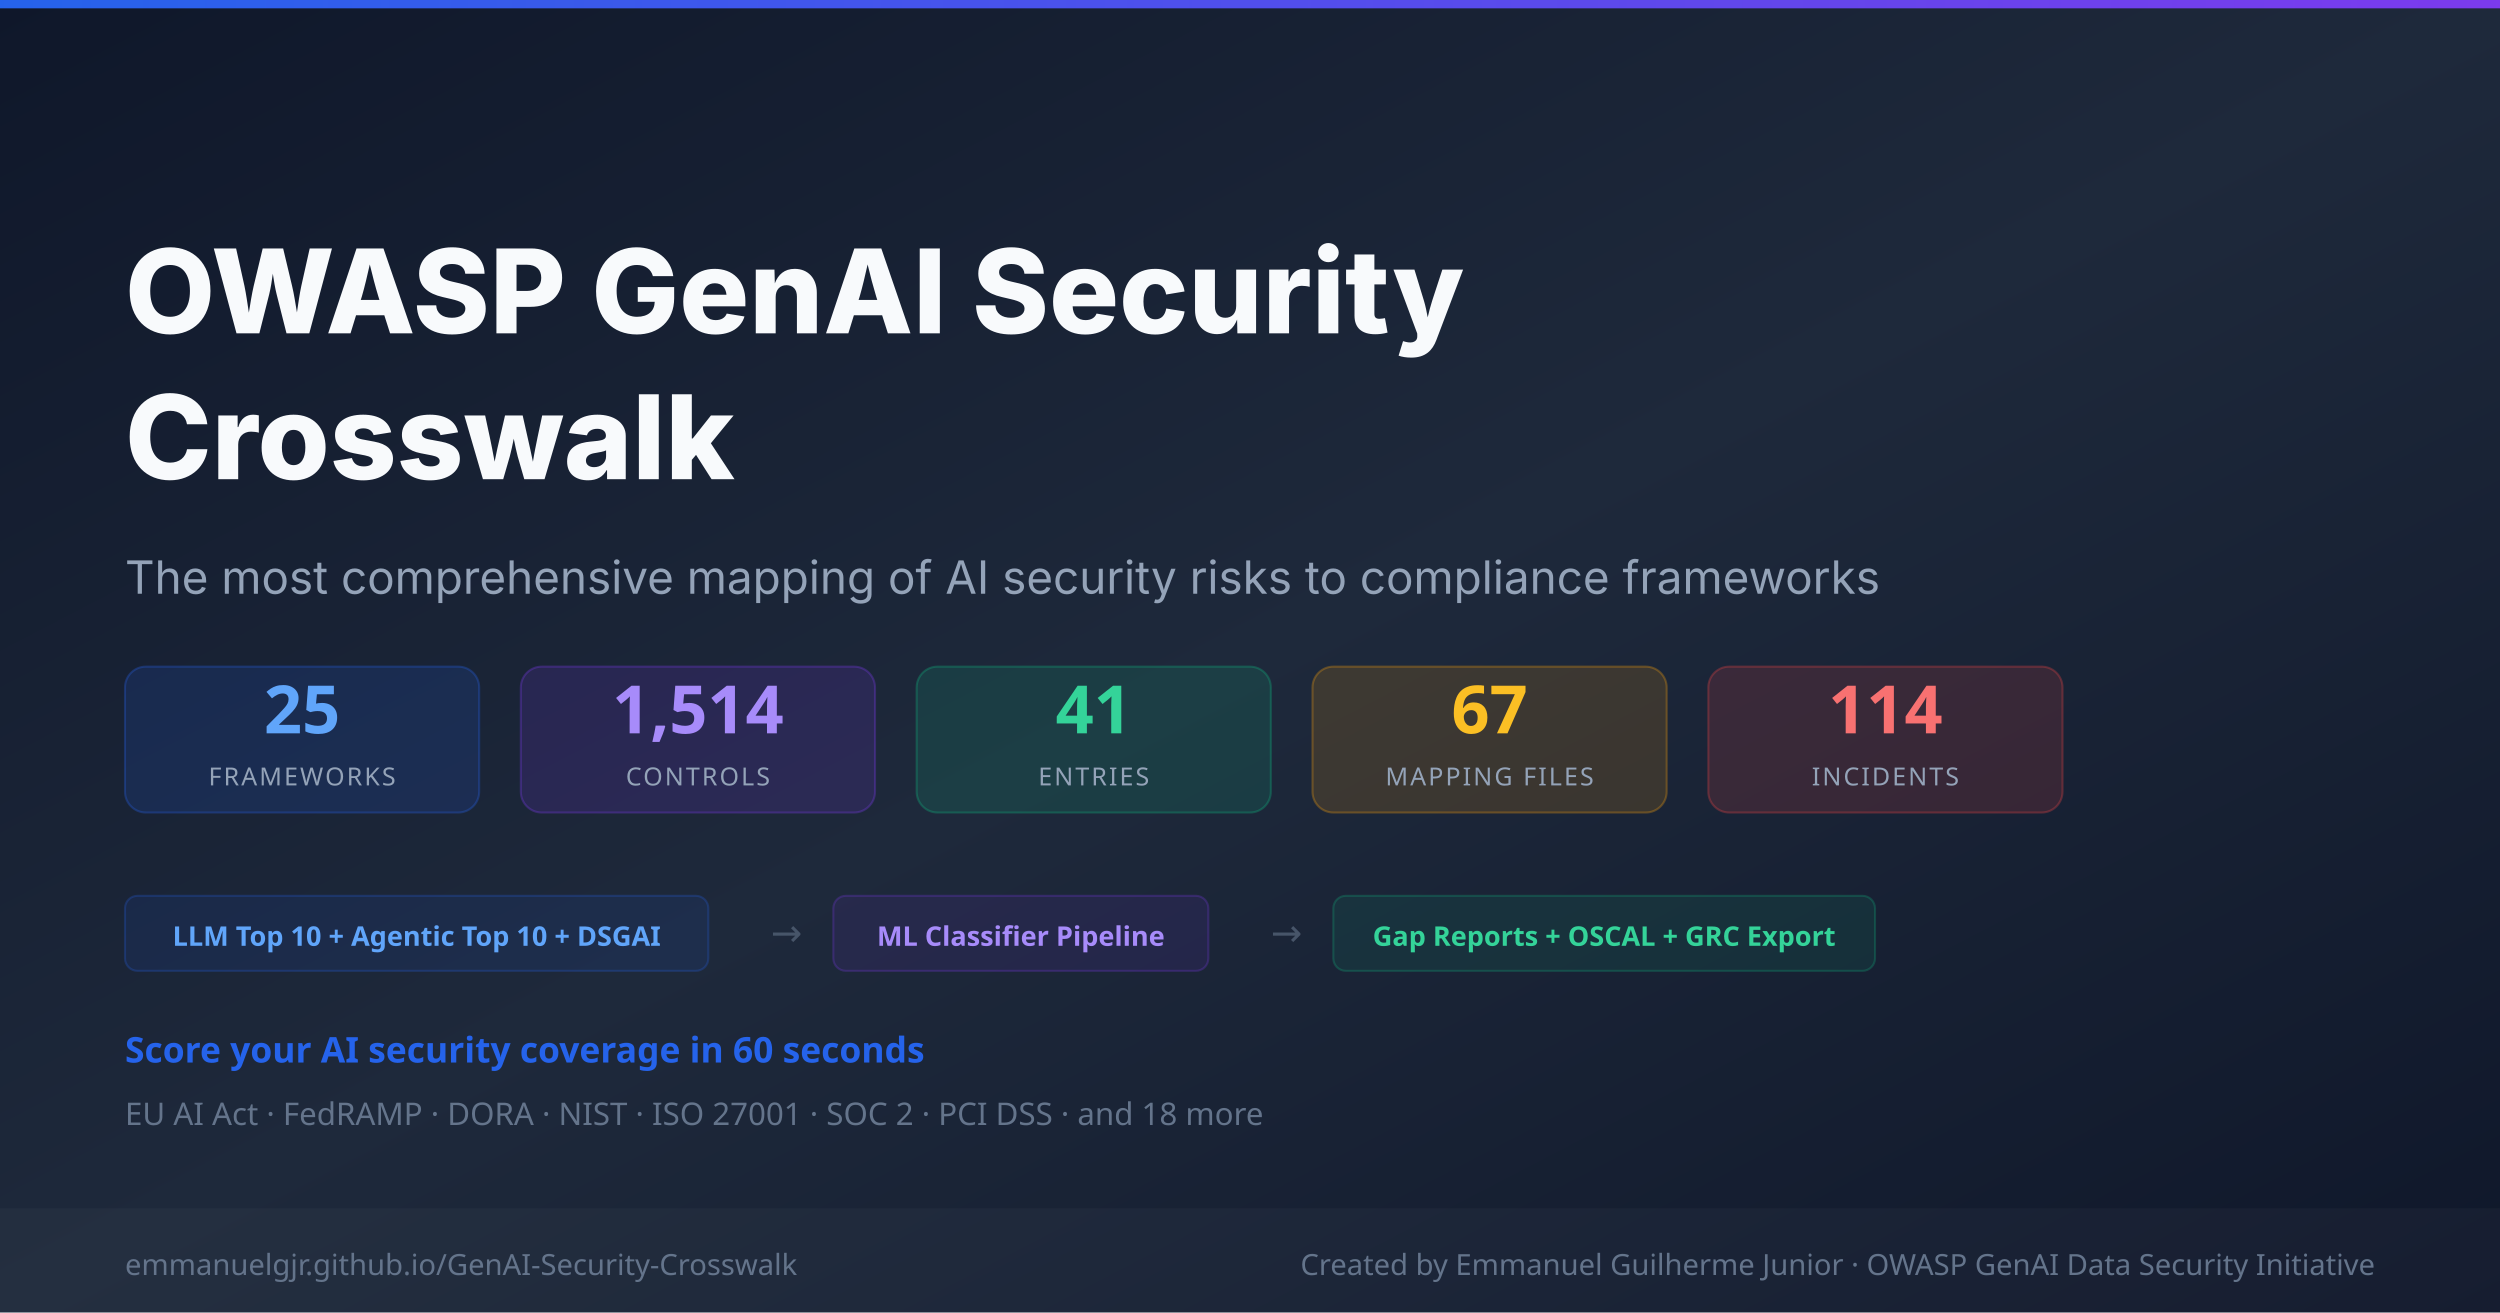
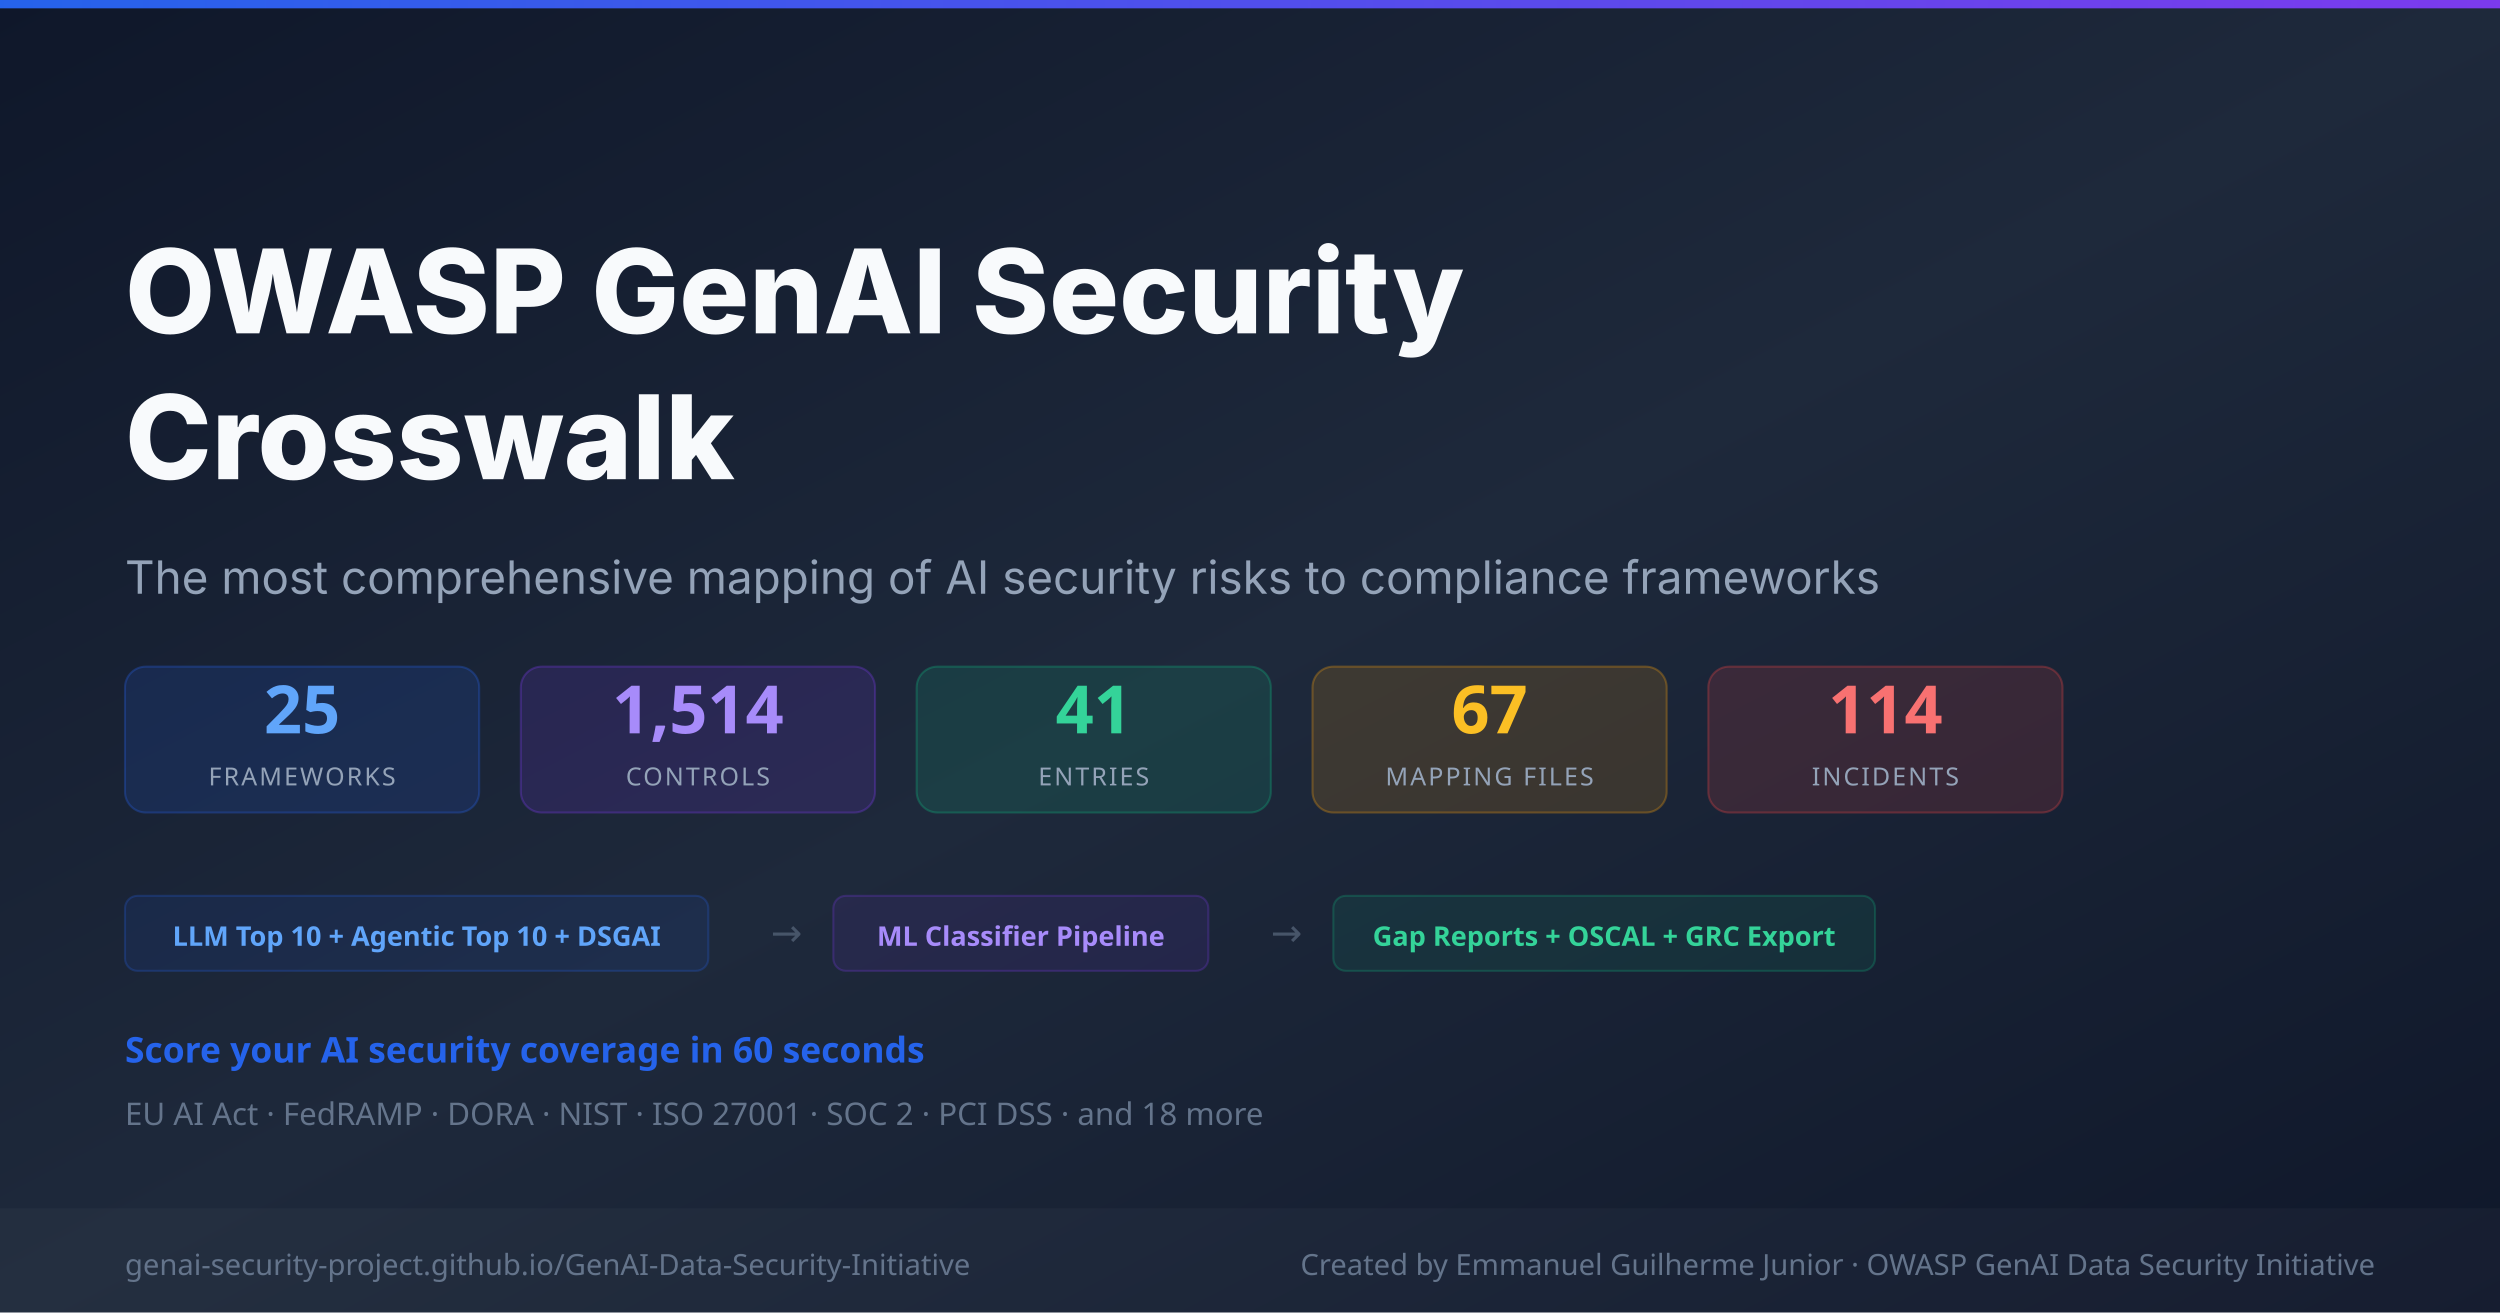
<svg xmlns="http://www.w3.org/2000/svg" width="1200" height="630" viewBox="0 0 1200 630">
  <defs>
    <linearGradient id="bg" x1="0%" y1="0%" x2="100%" y2="100%">
      <stop offset="0%" style="stop-color:#0f172a" />
      <stop offset="50%" style="stop-color:#1e293b" />
      <stop offset="100%" style="stop-color:#0f172a" />
    </linearGradient>
    <linearGradient id="accent" x1="0%" y1="0%" x2="100%" y2="0%">
      <stop offset="0%" style="stop-color:#2563eb" />
      <stop offset="100%" style="stop-color:#7c3aed" />
    </linearGradient>
  </defs>
  <rect width="1200" height="630" fill="url(#bg)" />
  <rect y="0" width="1200" height="4" fill="url(#accent)" />
  <text x="60" y="160" font-family="system-ui,-apple-system,sans-serif" font-size="56" font-weight="800" fill="#f8fafc">OWASP GenAI Security</text>
  <text x="60" y="230" font-family="system-ui,-apple-system,sans-serif" font-size="56" font-weight="800" fill="#f8fafc">Crosswalk</text>
  <text x="60" y="285" font-family="system-ui,-apple-system,sans-serif" font-size="22" fill="#94a3b8">The most comprehensive mapping of AI security risks to compliance frameworks</text>
  <rect x="60" y="320" width="170" height="70" rx="10" fill="rgba(37,99,235,0.15)" stroke="rgba(37,99,235,0.3)" stroke-width="1" />
  <text x="145" y="352" font-family="system-ui,sans-serif" font-size="32" font-weight="800" fill="#60a5fa" text-anchor="middle">25</text>
  <text x="145" y="377" font-family="system-ui,sans-serif" font-size="12" fill="#94a3b8" text-anchor="middle" letter-spacing="1">FRAMEWORKS</text>
  <rect x="250" y="320" width="170" height="70" rx="10" fill="rgba(124,58,237,0.15)" stroke="rgba(124,58,237,0.3)" stroke-width="1" />
  <text x="335" y="352" font-family="system-ui,sans-serif" font-size="32" font-weight="800" fill="#a78bfa" text-anchor="middle">1,514</text>
  <text x="335" y="377" font-family="system-ui,sans-serif" font-size="12" fill="#94a3b8" text-anchor="middle" letter-spacing="1">CONTROLS</text>
  <rect x="440" y="320" width="170" height="70" rx="10" fill="rgba(16,185,129,0.15)" stroke="rgba(16,185,129,0.3)" stroke-width="1" />
  <text x="525" y="352" font-family="system-ui,sans-serif" font-size="32" font-weight="800" fill="#34d399" text-anchor="middle">41</text>
  <text x="525" y="377" font-family="system-ui,sans-serif" font-size="12" fill="#94a3b8" text-anchor="middle" letter-spacing="1">ENTRIES</text>
  <rect x="630" y="320" width="170" height="70" rx="10" fill="rgba(245,158,11,0.15)" stroke="rgba(245,158,11,0.3)" stroke-width="1" />
  <text x="715" y="352" font-family="system-ui,sans-serif" font-size="32" font-weight="800" fill="#fbbf24" text-anchor="middle">67</text>
  <text x="715" y="377" font-family="system-ui,sans-serif" font-size="12" fill="#94a3b8" text-anchor="middle" letter-spacing="1">MAPPING FILES</text>
  <rect x="820" y="320" width="170" height="70" rx="10" fill="rgba(239,68,68,0.15)" stroke="rgba(239,68,68,0.3)" stroke-width="1" />
  <text x="905" y="352" font-family="system-ui,sans-serif" font-size="32" font-weight="800" fill="#f87171" text-anchor="middle">114</text>
  <text x="905" y="377" font-family="system-ui,sans-serif" font-size="12" fill="#94a3b8" text-anchor="middle" letter-spacing="1">INCIDENTS</text>
  <rect x="60" y="430" width="280" height="36" rx="6" fill="rgba(37,99,235,0.1)" stroke="rgba(37,99,235,0.25)" stroke-width="1" />
  <text x="200" y="454" font-family="system-ui,sans-serif" font-size="13" fill="#60a5fa" text-anchor="middle" font-weight="600">LLM Top 10 + Agentic Top 10 + DSGAI</text>
  <text x="370" y="454" font-family="system-ui,sans-serif" font-size="18" fill="#475569">→</text>
  <rect x="400" y="430" width="180" height="36" rx="6" fill="rgba(124,58,237,0.1)" stroke="rgba(124,58,237,0.25)" stroke-width="1" />
  <text x="490" y="454" font-family="system-ui,sans-serif" font-size="13" fill="#a78bfa" text-anchor="middle" font-weight="600">ML Classifier Pipeline</text>
  <text x="610" y="454" font-family="system-ui,sans-serif" font-size="18" fill="#475569">→</text>
  <rect x="640" y="430" width="260" height="36" rx="6" fill="rgba(16,185,129,0.1)" stroke="rgba(16,185,129,0.25)" stroke-width="1" />
  <text x="770" y="454" font-family="system-ui,sans-serif" font-size="13" fill="#34d399" text-anchor="middle" font-weight="600">Gap Reports + OSCAL + GRC Export</text>
  <text x="60" y="510" font-family="system-ui,sans-serif" font-size="17" fill="#2563eb" font-weight="600">Score your AI security coverage in 60 seconds</text>
  <text x="60" y="540" font-family="system-ui,sans-serif" font-size="15" fill="#64748b">EU AI Act  ·  FedRAMP  ·  DORA  ·  NIST  ·  ISO 27001  ·  SOC 2  ·  PCI DSS  ·  and 18 more</text>
  <rect y="580" width="1200" height="50" fill="rgba(255,255,255,0.03)" />
-   <text x="60" y="612" font-family="system-ui,sans-serif" font-size="14" fill="#64748b">emmanuelgjr.github.io/GenAI-Security-Crosswalk</text>
+   <text x="60" y="612" font-family="system-ui,sans-serif" font-size="14" fill="#64748b">genai-security-project.github.io/GenAI-Data-Security-Initiative</text>
  <text x="1140" y="612" font-family="system-ui,sans-serif" font-size="14" fill="#64748b" text-anchor="end">Created by Emmanuel Guilherme Junior  ·  OWASP GenAI Data Security Initiative</text>
</svg>
